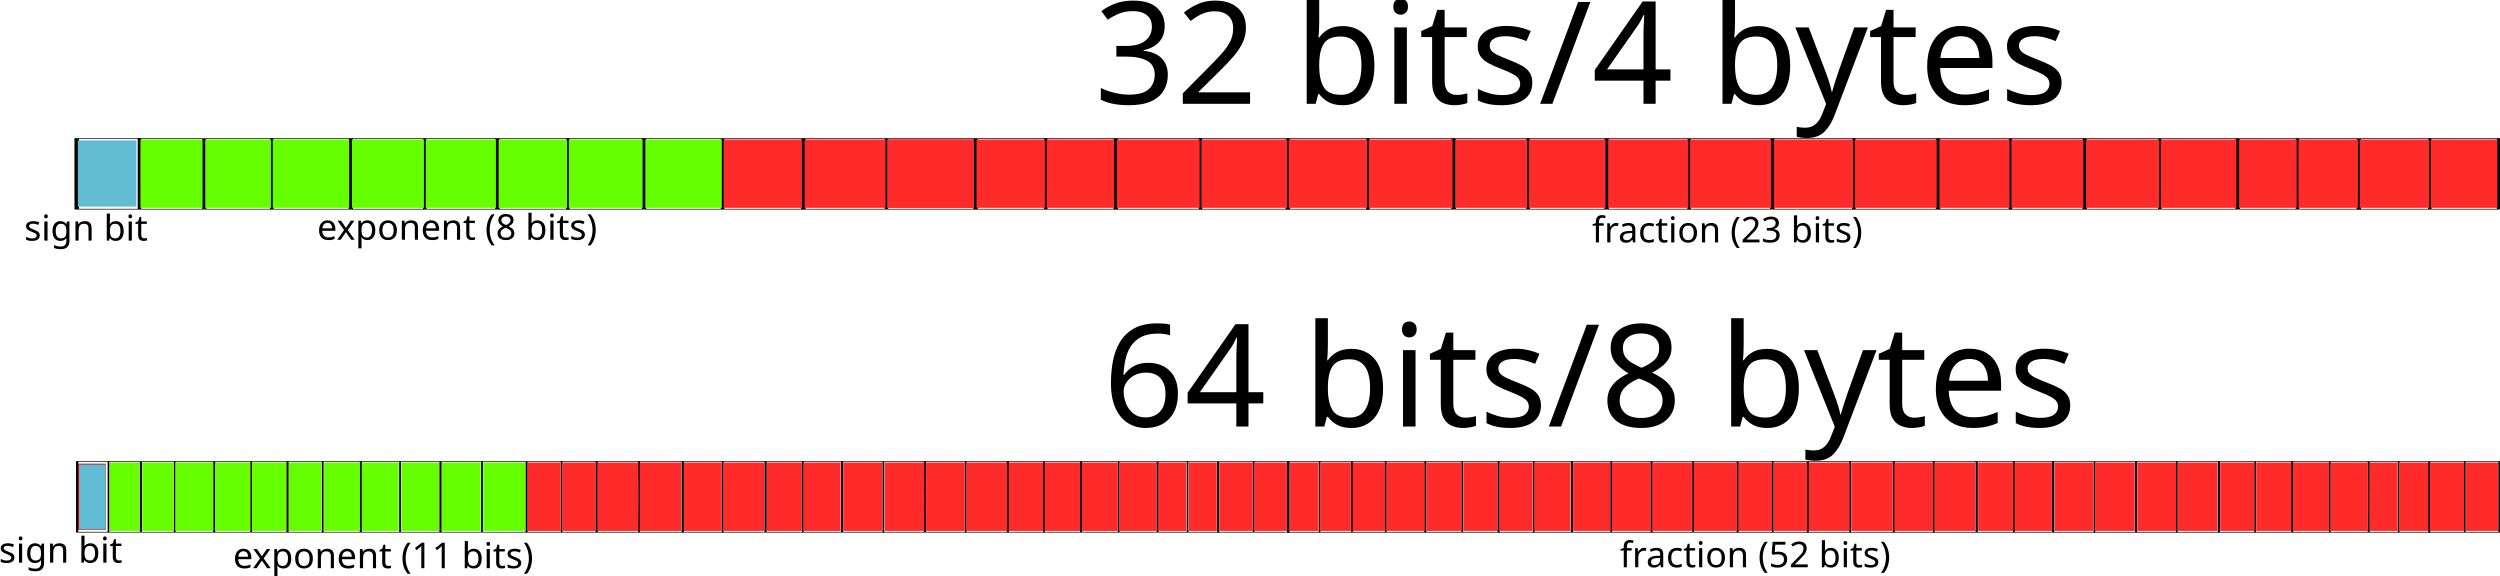
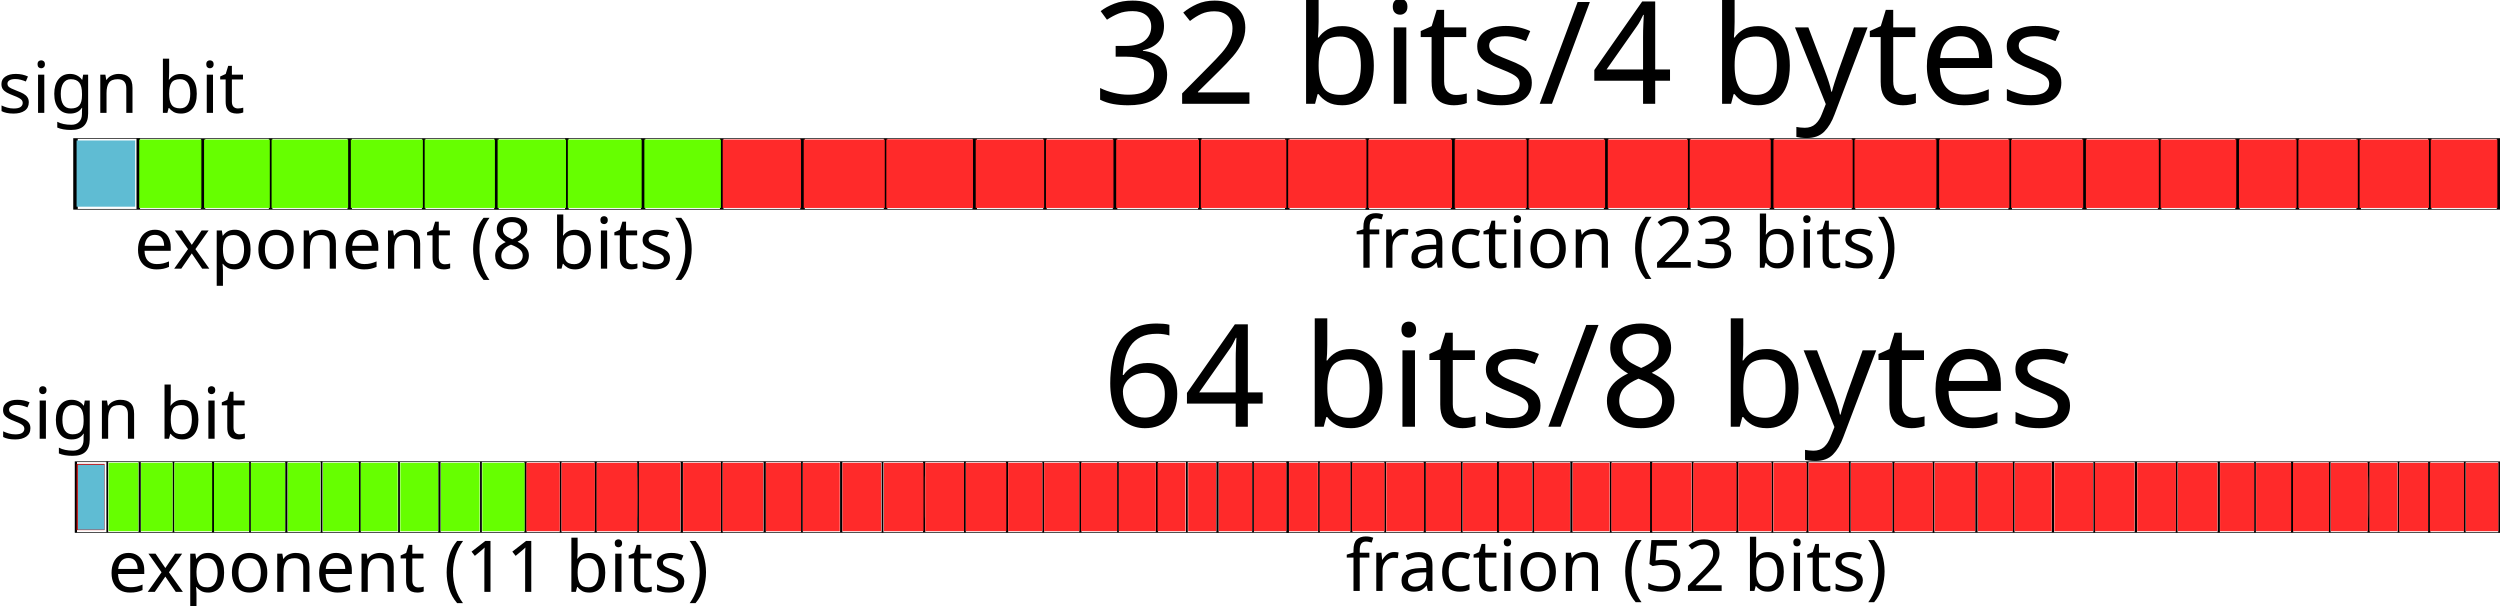
- <svg xmlns="http://www.w3.org/2000/svg" width="701.545" height="161.541" id="svg2" version="1.1">
+ <svg xmlns="http://www.w3.org/2000/svg" width="701.188" height="169.959" id="svg2" version="1.1">
  <defs id="defs4" />
-   <g id="layer1" transform="translate(-12.88504,-7.526802)">
+   <g id="layer1" transform="translate(-13.24214,-7.526802)">
    <g id="g3615">
      <g transform="matrix(1,0,0,0.1514505,0,40.10694)" id="g3051">
        <path style="fill:none;stroke:#000000;stroke-width:1.263px;stroke-linecap:butt;stroke-linejoin:miter;stroke-opacity:1" d="m 34.417,45.096 0,127.389 679.737,0 0,-131.029 -679.737,0 z" id="path2987" />
        <path style="fill:none;stroke:#000000;stroke-width:1.263px;stroke-linecap:butt;stroke-linejoin:miter;stroke-opacity:1" d="m 374.286,41.637 0,131.029 z" id="path2989" />
        <path style="fill:none;stroke:#000000;stroke-width:1.236px;stroke-linecap:butt;stroke-linejoin:miter;stroke-opacity:1" d="m 193.619,41.378 0,130.734 z" id="path2991" />
        <path style="fill:none;stroke:#000000;stroke-width:1.263px;stroke-linecap:butt;stroke-linejoin:miter;stroke-opacity:1" d="m 556.741,172.485 0,-131.029 z" id="path2993" />
        <path style="fill:none;stroke:#000000;stroke-width:1.244px;stroke-linecap:butt;stroke-linejoin:miter;stroke-opacity:1" d="m 111.335,172.304 0,-130.666" id="path2995" />
        <path style="fill:none;stroke:#000000;stroke-width:1.252px;stroke-linecap:butt;stroke-linejoin:miter;stroke-opacity:1" d="m 286.635,172.496 0,-130.597" id="path2997" />
        <path style="fill:none;stroke:#000000;stroke-width:1.27px;stroke-linecap:butt;stroke-linejoin:miter;stroke-opacity:1" d="m 463.725,41.464 0,130.71" id="path2999" />
        <path style="fill:none;stroke:#000000;stroke-width:1.259px;stroke-linecap:butt;stroke-linejoin:miter;stroke-opacity:1" d="m 640.814,172.098 0,-130.192" id="path3001" />
        <path style="fill:none;stroke:#000000;stroke-width:1.262px;stroke-linecap:butt;stroke-linejoin:miter;stroke-opacity:1" d="m 674.801,41.945 0,130.864" id="path3003" />
        <path style="fill:none;stroke:#000000;stroke-width:1.237px;stroke-linecap:butt;stroke-linejoin:miter;stroke-opacity:1" d="m 597.883,41.431 0,130.912" id="path3005" />
        <path style="fill:none;stroke:#000000;stroke-width:1.27px;stroke-linecap:butt;stroke-linejoin:miter;stroke-opacity:1" d="m 510.233,41.464 0,130.71" id="path3007" />
        <path style="fill:none;stroke:#000000;stroke-width:1.27px;stroke-linecap:butt;stroke-linejoin:miter;stroke-opacity:1" d="m 420.794,41.464 0,130.71" id="path3009" />
        <path style="fill:none;stroke:#000000;stroke-width:1.263px;stroke-linecap:butt;stroke-linejoin:miter;stroke-opacity:1" d="m 325.989,41.456 0,131.029" id="path3011" />
        <path style="fill:none;stroke:#000000;stroke-width:1.28px;stroke-linecap:butt;stroke-linejoin:miter;stroke-opacity:1" d="m 238.338,41.654 0,130.89" id="path3013" />
        <path style="fill:none;stroke:#000000;stroke-width:1.263px;stroke-linecap:butt;stroke-linejoin:miter;stroke-opacity:1" d="m 152.477,41.456 0,131.029" id="path3015" />
        <path style="fill:none;stroke:#000000;stroke-width:1.239px;stroke-linecap:butt;stroke-linejoin:miter;stroke-opacity:1" d="m 70.193,42.138 0,129.665" id="path3017" />
        <path style="fill:none;stroke:#000000;stroke-width:1px;stroke-linecap:butt;stroke-linejoin:miter;stroke-opacity:1" d="m 52.023,40.947 0,131.32" id="path3019" />
        <path style="fill:none;stroke:#000000;stroke-width:1px;stroke-linecap:butt;stroke-linejoin:miter;stroke-opacity:1" d="m 89.146,41.452 0,130.815" id="path3021" />
        <path style="fill:none;stroke:#000000;stroke-width:1px;stroke-linecap:butt;stroke-linejoin:miter;stroke-opacity:1" d="m 132.077,41.705 0,130.562" id="path3023" />
        <path style="fill:none;stroke:#000000;stroke-width:1px;stroke-linecap:butt;stroke-linejoin:miter;stroke-opacity:1" d="m 172.231,40.947 0,131.825" id="path3025" />
        <path style="fill:none;stroke:#000000;stroke-width:1px;stroke-linecap:butt;stroke-linejoin:miter;stroke-opacity:1" d="m 215.668,41.705 0,130.562" id="path3027" />
        <path style="fill:none;stroke:#000000;stroke-width:1px;stroke-linecap:butt;stroke-linejoin:miter;stroke-opacity:1" d="m 261.63,41.452 0,130.562" id="path3029" />
        <path style="fill:none;stroke:#000000;stroke-width:1px;stroke-linecap:butt;stroke-linejoin:miter;stroke-opacity:1" d="m 306.329,41.199 0,131.32" id="path3031" />
        <path style="fill:none;stroke:#000000;stroke-width:1px;stroke-linecap:butt;stroke-linejoin:miter;stroke-opacity:1" d="m 349.765,40.694 0,131.825" id="path3033" />
        <path style="fill:none;stroke:#000000;stroke-width:1px;stroke-linecap:butt;stroke-linejoin:miter;stroke-opacity:1" d="m 396.737,41.199 0,131.825" id="path3035" />
        <path style="fill:none;stroke:#000000;stroke-width:1px;stroke-linecap:butt;stroke-linejoin:miter;stroke-opacity:1" d="m 441.689,41.199 0,131.067" id="path3037" />
        <path style="fill:none;stroke:#000000;stroke-width:1px;stroke-linecap:butt;stroke-linejoin:miter;stroke-opacity:1" d="m 486.894,41.957 0,130.815" id="path3039" />
        <path style="fill:none;stroke:#000000;stroke-width:1.006px;stroke-linecap:butt;stroke-linejoin:miter;stroke-opacity:1" d="m 533.108,41.205 0,131.561" id="path3041" />
        <path style="fill:none;stroke:#000000;stroke-width:1.005px;stroke-linecap:butt;stroke-linejoin:miter;stroke-opacity:1" d="m 577.05,41.709 0,131.058" id="path3043" />
        <path style="fill:none;stroke:#000000;stroke-width:1px;stroke-linecap:butt;stroke-linejoin:miter;stroke-opacity:1" d="m 618.971,41.957 0,130.31" id="path3045" />
        <path style="fill:none;stroke:#000000;stroke-width:1px;stroke-linecap:butt;stroke-linejoin:miter;stroke-opacity:1" d="m 657.609,41.452 0,130.815" id="path3047" />
        <path style="fill:none;stroke:#000000;stroke-width:0.996px;stroke-linecap:butt;stroke-linejoin:miter;stroke-opacity:1" d="m 694.732,41.448 0,130.822" id="path3049" />
      </g>
      <g transform="matrix(1.016007,0,0,1,-4.904243,32)" id="g3313">
        <g id="g3051-1" transform="matrix(0.4921234,0,0,0.1514505,21.87637,98.74751)">
          <path id="path2987-7" d="m 34.417,45.096 0,127.389 679.737,0 0,-131.029 -679.737,0 z" style="fill:none;stroke:#000000;stroke-width:1.263px;stroke-linecap:butt;stroke-linejoin:miter;stroke-opacity:1" />
          <path id="path2989-4" d="m 374.286,41.637 0,131.029 z" style="fill:none;stroke:#000000;stroke-width:1.263px;stroke-linecap:butt;stroke-linejoin:miter;stroke-opacity:1" />
          <path id="path2991-0" d="m 193.619,41.378 0,130.734 z" style="fill:none;stroke:#000000;stroke-width:1.236px;stroke-linecap:butt;stroke-linejoin:miter;stroke-opacity:1" />
          <path id="path2993-9" d="m 556.741,172.485 0,-131.029 z" style="fill:none;stroke:#000000;stroke-width:1.263px;stroke-linecap:butt;stroke-linejoin:miter;stroke-opacity:1" />
          <path id="path2995-4" d="m 111.335,172.304 0,-130.666" style="fill:none;stroke:#000000;stroke-width:1.244px;stroke-linecap:butt;stroke-linejoin:miter;stroke-opacity:1" />
          <path id="path2997-8" d="m 286.635,172.496 0,-130.597" style="fill:none;stroke:#000000;stroke-width:1.252px;stroke-linecap:butt;stroke-linejoin:miter;stroke-opacity:1" />
          <path id="path2999-8" d="m 463.725,41.464 0,130.71" style="fill:none;stroke:#000000;stroke-width:1.27px;stroke-linecap:butt;stroke-linejoin:miter;stroke-opacity:1" />
          <path id="path3001-2" d="m 640.814,172.098 0,-130.192" style="fill:none;stroke:#000000;stroke-width:1.259px;stroke-linecap:butt;stroke-linejoin:miter;stroke-opacity:1" />
          <path id="path3003-4" d="m 674.801,41.945 0,130.864" style="fill:none;stroke:#000000;stroke-width:1.262px;stroke-linecap:butt;stroke-linejoin:miter;stroke-opacity:1" />
          <path id="path3005-5" d="m 597.883,41.431 0,130.912" style="fill:none;stroke:#000000;stroke-width:1.237px;stroke-linecap:butt;stroke-linejoin:miter;stroke-opacity:1" />
          <path id="path3007-5" d="m 510.233,41.464 0,130.71" style="fill:none;stroke:#000000;stroke-width:1.27px;stroke-linecap:butt;stroke-linejoin:miter;stroke-opacity:1" />
          <path id="path3009-1" d="m 420.794,41.464 0,130.71" style="fill:none;stroke:#000000;stroke-width:1.27px;stroke-linecap:butt;stroke-linejoin:miter;stroke-opacity:1" />
          <path id="path3011-7" d="m 325.989,41.456 0,131.029" style="fill:none;stroke:#000000;stroke-width:1.263px;stroke-linecap:butt;stroke-linejoin:miter;stroke-opacity:1" />
          <path id="path3013-1" d="m 238.338,41.654 0,130.89" style="fill:none;stroke:#000000;stroke-width:1.28px;stroke-linecap:butt;stroke-linejoin:miter;stroke-opacity:1" />
          <path id="path3015-1" d="m 152.477,41.456 0,131.029" style="fill:none;stroke:#000000;stroke-width:1.263px;stroke-linecap:butt;stroke-linejoin:miter;stroke-opacity:1" />
          <path id="path3017-5" d="m 70.193,42.138 0,129.665" style="fill:none;stroke:#000000;stroke-width:1.239px;stroke-linecap:butt;stroke-linejoin:miter;stroke-opacity:1" />
          <path id="path3019-2" d="m 52.023,40.947 0,131.32" style="fill:none;stroke:#000000;stroke-width:1px;stroke-linecap:butt;stroke-linejoin:miter;stroke-opacity:1" />
          <path id="path3021-7" d="m 89.146,41.452 0,130.815" style="fill:none;stroke:#000000;stroke-width:1px;stroke-linecap:butt;stroke-linejoin:miter;stroke-opacity:1" />
          <path id="path3023-6" d="m 132.077,41.705 0,130.562" style="fill:none;stroke:#000000;stroke-width:1px;stroke-linecap:butt;stroke-linejoin:miter;stroke-opacity:1" />
          <path id="path3025-1" d="m 172.231,40.947 0,131.825" style="fill:none;stroke:#000000;stroke-width:1px;stroke-linecap:butt;stroke-linejoin:miter;stroke-opacity:1" />
          <path id="path3027-4" d="m 215.668,41.705 0,130.562" style="fill:none;stroke:#000000;stroke-width:1px;stroke-linecap:butt;stroke-linejoin:miter;stroke-opacity:1" />
          <path id="path3029-2" d="m 261.63,41.452 0,130.562" style="fill:none;stroke:#000000;stroke-width:1px;stroke-linecap:butt;stroke-linejoin:miter;stroke-opacity:1" />
          <path id="path3031-3" d="m 306.329,41.199 0,131.32" style="fill:none;stroke:#000000;stroke-width:1px;stroke-linecap:butt;stroke-linejoin:miter;stroke-opacity:1" />
          <path id="path3033-2" d="m 349.765,40.694 0,131.825" style="fill:none;stroke:#000000;stroke-width:1px;stroke-linecap:butt;stroke-linejoin:miter;stroke-opacity:1" />
          <path id="path3035-2" d="m 396.737,41.199 0,131.825" style="fill:none;stroke:#000000;stroke-width:1px;stroke-linecap:butt;stroke-linejoin:miter;stroke-opacity:1" />
          <path id="path3037-1" d="m 441.689,41.199 0,131.067" style="fill:none;stroke:#000000;stroke-width:1px;stroke-linecap:butt;stroke-linejoin:miter;stroke-opacity:1" />
          <path id="path3039-6" d="m 486.894,41.957 0,130.815" style="fill:none;stroke:#000000;stroke-width:1px;stroke-linecap:butt;stroke-linejoin:miter;stroke-opacity:1" />
          <path id="path3041-8" d="m 533.108,41.205 0,131.561" style="fill:none;stroke:#000000;stroke-width:1.006px;stroke-linecap:butt;stroke-linejoin:miter;stroke-opacity:1" />
          <path id="path3043-5" d="m 577.05,41.709 0,131.058" style="fill:none;stroke:#000000;stroke-width:1.005px;stroke-linecap:butt;stroke-linejoin:miter;stroke-opacity:1" />
          <path id="path3045-7" d="m 618.971,41.957 0,130.31" style="fill:none;stroke:#000000;stroke-width:1px;stroke-linecap:butt;stroke-linejoin:miter;stroke-opacity:1" />
          <path id="path3047-6" d="m 657.609,41.452 0,130.815" style="fill:none;stroke:#000000;stroke-width:1px;stroke-linecap:butt;stroke-linejoin:miter;stroke-opacity:1" />
          <path id="path3049-1" d="m 694.732,41.448 0,130.822" style="fill:none;stroke:#000000;stroke-width:0.996px;stroke-linecap:butt;stroke-linejoin:miter;stroke-opacity:1" />
        </g>
        <g id="g3051-1-8" transform="matrix(0.4921234,0,0,0.1514505,356.3788,98.76283)">
          <path id="path2987-7-9" d="m 34.417,45.096 0,127.389 679.737,0 0,-131.029 -679.737,0 z" style="fill:none;stroke:#000000;stroke-width:1.263px;stroke-linecap:butt;stroke-linejoin:miter;stroke-opacity:1" />
          <path id="path2989-4-2" d="m 374.286,41.637 0,131.029 z" style="fill:none;stroke:#000000;stroke-width:1.263px;stroke-linecap:butt;stroke-linejoin:miter;stroke-opacity:1" />
          <path id="path2991-0-7" d="m 193.619,41.378 0,130.734 z" style="fill:none;stroke:#000000;stroke-width:1.236px;stroke-linecap:butt;stroke-linejoin:miter;stroke-opacity:1" />
          <path id="path2993-9-9" d="m 556.741,172.485 0,-131.029 z" style="fill:none;stroke:#000000;stroke-width:1.263px;stroke-linecap:butt;stroke-linejoin:miter;stroke-opacity:1" />
          <path id="path2995-4-5" d="m 111.335,172.304 0,-130.666" style="fill:none;stroke:#000000;stroke-width:1.244px;stroke-linecap:butt;stroke-linejoin:miter;stroke-opacity:1" />
          <path id="path2997-8-4" d="m 286.635,172.496 0,-130.597" style="fill:none;stroke:#000000;stroke-width:1.252px;stroke-linecap:butt;stroke-linejoin:miter;stroke-opacity:1" />
          <path id="path2999-8-3" d="m 463.725,41.464 0,130.71" style="fill:none;stroke:#000000;stroke-width:1.27px;stroke-linecap:butt;stroke-linejoin:miter;stroke-opacity:1" />
          <path id="path3001-2-1" d="m 640.814,172.098 0,-130.192" style="fill:none;stroke:#000000;stroke-width:1.259px;stroke-linecap:butt;stroke-linejoin:miter;stroke-opacity:1" />
          <path id="path3003-4-2" d="m 674.801,41.945 0,130.864" style="fill:none;stroke:#000000;stroke-width:1.262px;stroke-linecap:butt;stroke-linejoin:miter;stroke-opacity:1" />
          <path id="path3005-5-3" d="m 597.883,41.431 0,130.912" style="fill:none;stroke:#000000;stroke-width:1.237px;stroke-linecap:butt;stroke-linejoin:miter;stroke-opacity:1" />
          <path id="path3007-5-3" d="m 510.233,41.464 0,130.71" style="fill:none;stroke:#000000;stroke-width:1.27px;stroke-linecap:butt;stroke-linejoin:miter;stroke-opacity:1" />
          <path id="path3009-1-4" d="m 420.794,41.464 0,130.71" style="fill:none;stroke:#000000;stroke-width:1.27px;stroke-linecap:butt;stroke-linejoin:miter;stroke-opacity:1" />
          <path id="path3011-7-1" d="m 325.989,41.456 0,131.029" style="fill:none;stroke:#000000;stroke-width:1.263px;stroke-linecap:butt;stroke-linejoin:miter;stroke-opacity:1" />
          <path id="path3013-1-1" d="m 238.338,41.654 0,130.89" style="fill:none;stroke:#000000;stroke-width:1.28px;stroke-linecap:butt;stroke-linejoin:miter;stroke-opacity:1" />
          <path id="path3015-1-3" d="m 152.477,41.456 0,131.029" style="fill:none;stroke:#000000;stroke-width:1.263px;stroke-linecap:butt;stroke-linejoin:miter;stroke-opacity:1" />
          <path id="path3017-5-8" d="m 70.193,42.138 0,129.665" style="fill:none;stroke:#000000;stroke-width:1.239px;stroke-linecap:butt;stroke-linejoin:miter;stroke-opacity:1" />
          <path id="path3019-2-7" d="m 52.023,40.947 0,131.32" style="fill:none;stroke:#000000;stroke-width:1px;stroke-linecap:butt;stroke-linejoin:miter;stroke-opacity:1" />
          <path id="path3021-7-4" d="m 89.146,41.452 0,130.815" style="fill:none;stroke:#000000;stroke-width:1px;stroke-linecap:butt;stroke-linejoin:miter;stroke-opacity:1" />
          <path id="path3023-6-2" d="m 132.077,41.705 0,130.562" style="fill:none;stroke:#000000;stroke-width:1px;stroke-linecap:butt;stroke-linejoin:miter;stroke-opacity:1" />
          <path id="path3025-1-7" d="m 172.231,40.947 0,131.825" style="fill:none;stroke:#000000;stroke-width:1px;stroke-linecap:butt;stroke-linejoin:miter;stroke-opacity:1" />
          <path id="path3027-4-7" d="m 215.668,41.705 0,130.562" style="fill:none;stroke:#000000;stroke-width:1px;stroke-linecap:butt;stroke-linejoin:miter;stroke-opacity:1" />
          <path id="path3029-2-9" d="m 261.63,41.452 0,130.562" style="fill:none;stroke:#000000;stroke-width:1px;stroke-linecap:butt;stroke-linejoin:miter;stroke-opacity:1" />
          <path id="path3031-3-3" d="m 306.329,41.199 0,131.32" style="fill:none;stroke:#000000;stroke-width:1px;stroke-linecap:butt;stroke-linejoin:miter;stroke-opacity:1" />
          <path id="path3033-2-1" d="m 349.765,40.694 0,131.825" style="fill:none;stroke:#000000;stroke-width:1px;stroke-linecap:butt;stroke-linejoin:miter;stroke-opacity:1" />
          <path id="path3035-2-9" d="m 396.737,41.199 0,131.825" style="fill:none;stroke:#000000;stroke-width:1px;stroke-linecap:butt;stroke-linejoin:miter;stroke-opacity:1" />
          <path id="path3037-1-8" d="m 441.689,41.199 0,131.067" style="fill:none;stroke:#000000;stroke-width:1px;stroke-linecap:butt;stroke-linejoin:miter;stroke-opacity:1" />
          <path id="path3039-6-6" d="m 486.894,41.957 0,130.815" style="fill:none;stroke:#000000;stroke-width:1px;stroke-linecap:butt;stroke-linejoin:miter;stroke-opacity:1" />
          <path id="path3041-8-5" d="m 533.108,41.205 0,131.561" style="fill:none;stroke:#000000;stroke-width:1.006px;stroke-linecap:butt;stroke-linejoin:miter;stroke-opacity:1" />
          <path id="path3043-5-0" d="m 577.05,41.709 0,131.058" style="fill:none;stroke:#000000;stroke-width:1.005px;stroke-linecap:butt;stroke-linejoin:miter;stroke-opacity:1" />
          <path id="path3045-7-2" d="m 618.971,41.957 0,130.31" style="fill:none;stroke:#000000;stroke-width:1px;stroke-linecap:butt;stroke-linejoin:miter;stroke-opacity:1" />
          <path id="path3047-6-8" d="m 657.609,41.452 0,130.815" style="fill:none;stroke:#000000;stroke-width:1px;stroke-linecap:butt;stroke-linejoin:miter;stroke-opacity:1" />
          <path id="path3049-1-6" d="m 694.732,41.448 0,130.822" style="fill:none;stroke:#000000;stroke-width:0.996px;stroke-linecap:butt;stroke-linejoin:miter;stroke-opacity:1" />
        </g>
      </g>
      <text id="text3381" y="36.648" x="320" style="font-size:40px;font-style:normal;font-weight:normal;line-height:125%;letter-spacing:0px;word-spacing:0px;fill:#000000;fill-opacity:1;stroke:none;font-family:Sans" xml:space="preserve">
        <tspan y="36.648" x="320" id="tspan3383">32 bits/4 bytes</tspan>
      </text>
      <text id="text3385" y="127.219" x="322.429" style="font-size:40px;font-style:normal;font-weight:normal;line-height:125%;letter-spacing:0px;word-spacing:0px;fill:#000000;fill-opacity:1;stroke:none;font-family:Sans" xml:space="preserve">
        <tspan y="127.219" x="322.429" id="tspan3387">64 bits/8 bytes</tspan>
      </text>
      <path id="path3389" d="m 34.725,146.927 0,-9.286 3.929,0 3.929,0 0,9.286 0,9.286 -3.929,0 -3.929,0 0,-9.286 z" style="fill:#d40000;fill-opacity:1;stroke:#ff0000;stroke-width:0.714;stroke-opacity:0" />
      <path id="path3391" d="m 34.725,56.213 0,-9.286 8.214,0 8.214,0 0,9.286 0,9.286 -8.214,0 -8.214,0 0,-9.286 z" style="fill:#5fbcd3;fill-opacity:1;stroke:#ff0000;stroke-width:0.714;stroke-opacity:0" />
      <path id="path3393" d="m 35.063,146.986 0,-9.107 3.75,0 3.75,0 0,9.107 0,9.107 -3.75,0 -3.75,0 0,-9.107 z" style="fill:#5fbcd3;fill-opacity:1;stroke:#ff0000;stroke-width:0.357;stroke-opacity:0" />
      <path id="path3395" d="m 52.297,56.257 0,-9.596 8.713,0 8.713,0 0,9.596 0,9.596 -8.713,0 -8.713,0 0,-9.596 z" style="fill:#66ff00;fill-opacity:1;stroke:#ff0000;stroke-width:0.253;stroke-opacity:0" />
      <path id="path3397" d="m 70.48,56.257 0,-9.596 9.218,0 9.218,0 0,9.596 0,9.596 -9.218,0 -9.218,0 0,-9.596 z" style="fill:#66ff00;fill-opacity:1;stroke:#ff0000;stroke-width:0.253;stroke-opacity:0" />
      <path id="path3399" d="m 89.42,56.257 0,-9.596 10.733,0 10.733,0 0,9.596 0,9.596 -10.733,0 -10.733,0 0,-9.596 z" style="fill:#66ff00;fill-opacity:1;stroke:#ff0000;stroke-width:0.253;stroke-opacity:0" />
      <path id="path3401" d="m 111.643,56.257 0,-9.596 10.102,0 10.102,0 0,9.596 0,9.596 -10.102,0 -10.102,0 0,-9.596 z" style="fill:#66ff00;fill-opacity:1;stroke:#ff0000;stroke-width:0.253;stroke-opacity:0" />
      <path id="path3403" d="m 132.351,56.257 0,-9.596 9.849,0 9.849,0 0,9.596 0,9.596 -9.849,0 -9.849,0 0,-9.596 z" style="fill:#66ff00;fill-opacity:1;stroke:#ff0000;stroke-width:0.253;stroke-opacity:0" />
      <path id="path3405" d="m 152.807,56.257 0,-9.596 9.596,0 9.596,0 0,9.596 0,9.596 -9.596,0 -9.596,0 0,-9.596 z" style="fill:#66ff00;fill-opacity:1;stroke:#ff0000;stroke-width:0.253;stroke-opacity:0" />
      <path id="path3407" d="m 172.505,56.257 0,-9.596 10.354,0 10.354,0 0,9.596 0,9.596 -10.354,0 -10.354,0 0,-9.596 z" style="fill:#66ff00;fill-opacity:1;stroke:#ff0000;stroke-width:0.253;stroke-opacity:0" />
      <path id="path3409" d="m 193.971,56.257 0,-9.596 10.733,0 10.733,0 0,9.596 0,9.596 -10.733,0 -10.733,0 0,-9.596 z" style="fill:#66ff00;fill-opacity:1;stroke:#ff0000;stroke-width:0.253;stroke-opacity:0" />
      <path id="path3411" d="m 43.71,146.919 0,-9.596 4.167,0 4.167,0 0,9.596 0,9.596 -4.167,0 -4.167,0 0,-9.596 z" style="fill:#66ff00;fill-opacity:1;stroke:#ff0000;stroke-width:0.253;stroke-opacity:0" />
      <path id="path3413" d="m 52.802,146.919 0,-9.596 4.419,0 4.419,0 0,9.596 0,9.596 -4.419,0 -4.419,0 0,-9.596 z" style="fill:#66ff00;fill-opacity:1;stroke:#ff0000;stroke-width:0.253;stroke-opacity:0" />
      <path id="path3415" d="m 62.146,146.919 0,-9.596 5.303,0 5.303,0 0,9.596 0,9.596 -5.303,0 -5.303,0 0,-9.596 z" style="fill:#66ff00;fill-opacity:1;stroke:#ff0000;stroke-width:0.253;stroke-opacity:0" />
      <path id="path3417" d="m 73.257,146.919 0,-9.596 4.924,0 4.924,0 0,9.596 0,9.596 -4.924,0 -4.924,0 0,-9.596 z" style="fill:#66ff00;fill-opacity:1;stroke:#ff0000;stroke-width:0.253;stroke-opacity:0" />
      <path id="path3419" d="m 83.611,146.919 0,-9.596 4.798,0 4.798,0 0,9.596 0,9.596 -4.798,0 -4.798,0 0,-9.596 z" style="fill:#66ff00;fill-opacity:1;stroke:#ff0000;stroke-width:0.253;stroke-opacity:0" />
      <path id="path3421" d="m 93.966,146.919 0,-9.596 4.546,0 4.546,0 0,9.596 0,9.596 -4.546,0 -4.546,0 0,-9.596 z" style="fill:#66ff00;fill-opacity:1;stroke:#ff0000;stroke-width:0.253;stroke-opacity:0" />
      <path id="path3423" d="m 103.815,146.919 0,-9.596 5.051,0 5.051,0 0,9.596 0,9.596 -5.051,0 -5.051,0 0,-9.596 z" style="fill:#66ff00;fill-opacity:1;stroke:#ff0000;stroke-width:0.253;stroke-opacity:0" />
      <path id="path3425" d="m 114.421,146.919 0,-9.596 5.177,0 5.177,0 0,9.596 0,9.596 -5.177,0 -5.177,0 0,-9.596 z" style="fill:#66ff00;fill-opacity:1;stroke:#ff0000;stroke-width:0.253;stroke-opacity:0" />
      <path id="path3427" d="m 125.533,146.919 0,-9.596 5.303,0 5.303,0 0,9.596 0,9.596 -5.303,0 -5.303,0 0,-9.596 z" style="fill:#66ff00;fill-opacity:1;stroke:#ff0000;stroke-width:0.253;stroke-opacity:0" />
      <path id="path3429" d="m 136.897,146.919 0,-9.596 5.43,0 5.43,0 0,9.596 0,9.596 -5.43,0 -5.43,0 0,-9.596 z" style="fill:#66ff00;fill-opacity:1;stroke:#ff0000;stroke-width:0.253;stroke-opacity:0" />
      <path id="path3431" d="m 148.514,146.919 0,-9.596 5.935,0 5.935,0 0,9.596 0,9.596 -5.935,0 -5.935,0 0,-9.596 z" style="fill:#66ff00;fill-opacity:1;stroke:#ff0000;stroke-width:0.253;stroke-opacity:0" />
      <path id="path3433" d="m 160.888,146.919 0,-9.596 4.672,0 4.672,0 0,9.596 0,9.596 -4.672,0 -4.672,0 0,-9.596 z" style="fill:#ff2a2a;fill-opacity:1;stroke:#ff0000;stroke-width:0.253;stroke-opacity:0" />
      <path id="path3435" d="m 170.737,146.919 0,-9.596 4.672,0 4.672,0 0,9.596 0,9.596 -4.672,0 -4.672,0 0,-9.596 z" style="fill:#ff2a2a;fill-opacity:1;stroke:#ff0000;stroke-width:0.253;stroke-opacity:0" />
      <path id="path3437" d="m 192.065,146.919 c 0,-5.348 0.034,-7.535 0.074,-4.861 0.041,2.674 0.041,7.049 0,9.723 -0.041,2.674 -0.074,0.486 -0.074,-4.861 z" style="fill:#ff2a2a;fill-opacity:1;stroke:#ff0000;stroke-width:0.253;stroke-opacity:0" />
      <path id="path3439" d="m 180.586,146.919 0,-9.596 5.682,0 5.682,0 0,9.596 0,9.596 -5.682,0 -5.682,0 0,-9.596 z" style="fill:#ff2a2a;fill-opacity:1;stroke:#ff0000;stroke-width:0.253;stroke-opacity:0" />
      <path id="path3441" d="m 192.455,146.919 0,-9.596 5.808,0 5.808,0 0,9.596 0,9.596 -5.808,0 -5.808,0 0,-9.596 z" style="fill:#ff2a2a;fill-opacity:1;stroke:#ff0000;stroke-width:0.253;stroke-opacity:0" />
      <path id="path3443" d="m 204.83,146.919 0,-9.596 5.303,0 5.303,0 0,9.596 0,9.596 -5.303,0 -5.303,0 0,-9.596 z" style="fill:#ff2a2a;fill-opacity:1;stroke:#ff0000;stroke-width:0.253;stroke-opacity:0" />
      <path id="path3445" d="m 215.941,146.919 0,-9.596 5.682,0 5.682,0 0,9.596 0,9.596 -5.682,0 -5.682,0 0,-9.596 z" style="fill:#ff2a2a;fill-opacity:1;stroke:#ff0000;stroke-width:0.253;stroke-opacity:0" />
      <path id="path3447" d="m 228.063,146.919 0,-9.596 4.925,0 4.924,0 0,9.596 0,9.596 -4.924,0 -4.925,0 0,-9.596 z" style="fill:#ff2a2a;fill-opacity:1;stroke:#ff0000;stroke-width:0.253;stroke-opacity:0" />
      <path id="path3449" d="m 238.417,146.919 0,-9.596 5.177,0 5.177,0 0,9.596 0,9.596 -5.177,0 -5.177,0 0,-9.596 z" style="fill:#ff2a2a;fill-opacity:1;stroke:#ff0000;stroke-width:0.253;stroke-opacity:0" />
      <path id="path3451" d="m 249.529,146.919 0,-9.596 5.43,0 5.43,0 0,9.596 0,9.596 -5.43,0 -5.43,0 0,-9.596 z" style="fill:#ff2a2a;fill-opacity:1;stroke:#ff0000;stroke-width:0.253;stroke-opacity:0" />
      <path id="path3453" d="m 261.146,146.919 0,-9.596 5.556,0 5.556,0 0,9.596 0,9.596 -5.556,0 -5.556,0 0,-9.596 z" style="fill:#ff2a2a;fill-opacity:1;stroke:#ff0000;stroke-width:0.253;stroke-opacity:0" />
      <path id="path3455" d="m 272.625,146.919 c 0,-5.348 0.034,-7.535 0.074,-4.861 0.041,2.674 0.041,7.049 0,9.723 -0.041,2.674 -0.074,0.486 -0.074,-4.861 z" style="fill:#ff2a2a;fill-opacity:1;stroke:#ff0000;stroke-width:0.253;stroke-opacity:0" />
      <path id="path3457" d="m 272.763,146.919 0,-9.596 5.43,0 5.43,0 0,9.596 0,9.596 -5.43,0 -5.43,0 0,-9.596 z" style="fill:#ff2a2a;fill-opacity:1;stroke:#ff0000;stroke-width:0.253;stroke-opacity:0" />
      <path id="path3459" d="m 284.127,146.919 0,-9.596 5.682,0 5.682,0 0,9.596 0,9.596 -5.682,0 -5.682,0 0,-9.596 z" style="fill:#ff2a2a;fill-opacity:1;stroke:#ff0000;stroke-width:0.253;stroke-opacity:0" />
      <path id="path3461" d="m 295.996,146.919 0,-9.596 4.798,0 4.798,0 0,9.596 0,9.596 -4.798,0 -4.798,0 0,-9.596 z" style="fill:#ff2a2a;fill-opacity:1;stroke:#ff0000;stroke-width:0.253;stroke-opacity:0" />
      <path id="path3463" d="m 306.098,146.919 0,-9.596 4.924,0 4.925,0 0,9.596 0,9.596 -4.925,0 -4.924,0 0,-9.596 z" style="fill:#ff2a2a;fill-opacity:1;stroke:#ff0000;stroke-width:0.253;stroke-opacity:0" />
      <path id="path3465" d="m 316.452,146.919 0,-9.596 5.051,0 5.051,0 0,9.596 0,9.596 -5.051,0 -5.051,0 0,-9.596 z" style="fill:#ff2a2a;fill-opacity:1;stroke:#ff0000;stroke-width:0.253;stroke-opacity:0" />
      <path id="path3467" d="m 327.058,146.919 0,-9.596 5.177,0 5.177,0 0,9.596 0,9.596 -5.177,0 -5.177,0 0,-9.596 z" style="fill:#ff2a2a;fill-opacity:1;stroke:#ff0000;stroke-width:0.253;stroke-opacity:0" />
      <path id="path3469" d="m 337.917,146.919 0,-9.596 3.914,0 3.914,0 0,9.596 0,9.596 -3.914,0 -3.914,0 0,-9.596 z" style="fill:#ff2a2a;fill-opacity:1;stroke:#ff0000;stroke-width:0.253;stroke-opacity:0" />
      <path id="path3471" d="m 346.504,146.919 0,-9.596 3.914,0 3.914,0 0,9.596 0,9.596 -3.914,0 -3.914,0 0,-9.596 z" style="fill:#ff2a2a;fill-opacity:1;stroke:#ff0000;stroke-width:0.253;stroke-opacity:0" />
      <path id="path3473" d="m 355.09,146.919 0,-9.596 4.672,0 4.672,0 0,9.596 0,9.596 -4.672,0 -4.672,0 0,-9.596 z" style="fill:#ff2a2a;fill-opacity:1;stroke:#ff0000;stroke-width:0.253;stroke-opacity:0" />
      <path id="path3475" d="m 364.939,146.919 0,-9.596 4.546,0 4.546,0 0,9.596 0,9.596 -4.546,0 -4.546,0 0,-9.596 z" style="fill:#ff2a2a;fill-opacity:1;stroke:#ff0000;stroke-width:0.253;stroke-opacity:0" />
      <path id="path3477" d="m 374.788,146.919 0,-9.596 4.041,0 4.041,0 0,9.596 0,9.596 -4.041,0 -4.041,0 0,-9.596 z" style="fill:#ff2a2a;fill-opacity:1;stroke:#ff0000;stroke-width:0.253;stroke-opacity:0" />
      <path id="path3479" d="m 383.374,146.919 0,-9.596 4.293,0 4.293,0 0,9.596 0,9.596 -4.293,0 -4.293,0 0,-9.596 z" style="fill:#ff2a2a;fill-opacity:1;stroke:#ff0000;stroke-width:0.253;stroke-opacity:0" />
      <path id="path3481" d="m 392.466,146.919 0,-9.596 4.546,0 4.546,0 0,9.596 0,9.596 -4.546,0 -4.546,0 0,-9.596 z" style="fill:#ff2a2a;fill-opacity:1;stroke:#ff0000;stroke-width:0.253;stroke-opacity:0" />
      <path id="path3483" d="m 402.062,146.919 0,-9.596 5.303,0 5.303,0 0,9.596 0,9.596 -5.303,0 -5.303,0 0,-9.596 z" style="fill:#ff2a2a;fill-opacity:1;stroke:#ff0000;stroke-width:0.253;stroke-opacity:0" />
      <path id="path3485" d="m 413.174,146.919 0,-9.596 4.924,0 4.924,0 0,9.596 0,9.596 -4.924,0 -4.924,0 0,-9.596 z" style="fill:#ff2a2a;fill-opacity:1;stroke:#ff0000;stroke-width:0.253;stroke-opacity:0" />
      <path id="path3487" d="m 423.528,146.919 0,-9.596 4.798,0 4.798,0 0,9.596 0,9.596 -4.798,0 -4.798,0 0,-9.596 z" style="fill:#ff2a2a;fill-opacity:1;stroke:#ff0000;stroke-width:0.253;stroke-opacity:0" />
      <path id="path3489" d="m 433.629,146.919 0,-9.596 4.672,0 4.672,0 0,9.596 0,9.596 -4.672,0 -4.672,0 0,-9.596 z" style="fill:#ff2a2a;fill-opacity:1;stroke:#ff0000;stroke-width:0.253;stroke-opacity:0" />
      <path id="path3491" d="m 443.478,146.919 0,-9.596 5.051,0 5.051,0 0,9.596 0,9.596 -5.051,0 -5.051,0 0,-9.596 z" style="fill:#ff2a2a;fill-opacity:1;stroke:#ff0000;stroke-width:0.253;stroke-opacity:0" />
      <path id="path3493" d="m 454.337,146.919 0,-9.596 5.177,0 5.177,0 0,9.596 0,9.596 -5.177,0 -5.177,0 0,-9.596 z" style="fill:#ff2a2a;fill-opacity:1;stroke:#ff0000;stroke-width:0.253;stroke-opacity:0" />
      <path id="path3495" d="m 465.197,146.919 0,-9.596 5.43,0 5.43,0 0,9.596 0,9.596 -5.43,0 -5.43,0 0,-9.596 z" style="fill:#ff2a2a;fill-opacity:1;stroke:#ff0000;stroke-width:0.253;stroke-opacity:0" />
      <path id="path3497" d="m 476.561,146.919 0,-9.596 5.556,0 5.556,0 0,9.596 0,9.596 -5.556,0 -5.556,0 0,-9.596 z" style="fill:#ff2a2a;fill-opacity:1;stroke:#ff0000;stroke-width:0.253;stroke-opacity:0" />
      <path id="path3499" d="m 488.178,146.919 0,-9.596 6.061,0 6.061,0 0,9.596 0,9.596 -6.061,0 -6.061,0 0,-9.596 z" style="fill:#ff2a2a;fill-opacity:1;stroke:#ff0000;stroke-width:0.253;stroke-opacity:0" />
      <path id="path3501" d="m 500.805,146.919 0,-9.596 4.672,0 4.672,0 0,9.596 0,9.596 -4.672,0 -4.672,0 0,-9.596 z" style="fill:#ff2a2a;fill-opacity:1;stroke:#ff0000;stroke-width:0.253;stroke-opacity:0" />
      <path id="path3503" d="m 520.502,146.919 0,-9.596 5.682,0 5.682,0 0,9.596 0,9.596 -5.682,0 -5.682,0 0,-9.596 z" style="fill:#ff2a2a;fill-opacity:1;stroke:#ff0000;stroke-width:0.253;stroke-opacity:0" />
      <path id="path3505" d="m 510.653,146.919 0,-9.596 4.672,0 4.672,0 0,9.596 0,9.596 -4.672,0 -4.672,0 0,-9.596 z" style="fill:#ff2a2a;fill-opacity:1;stroke:#ff0000;stroke-width:0.253;stroke-opacity:0" />
      <path id="path3507" d="m 532.372,146.919 0,-9.596 5.808,0 5.808,0 0,9.596 0,9.596 -5.808,0 -5.808,0 0,-9.596 z" style="fill:#ff2a2a;fill-opacity:1;stroke:#ff0000;stroke-width:0.253;stroke-opacity:0" />
      <path id="path3509" d="m 544.494,146.919 0,-9.596 5.43,0 5.43,0 0,9.596 0,9.596 -5.43,0 -5.43,0 0,-9.596 z" style="fill:#ff2a2a;fill-opacity:1;stroke:#ff0000;stroke-width:0.253;stroke-opacity:0" />
      <path id="path3511" d="m 555.858,146.919 0,-9.596 5.682,0 5.682,0 0,9.596 0,9.596 -5.682,0 -5.682,0 0,-9.596 z" style="fill:#ff2a2a;fill-opacity:1;stroke:#ff0000;stroke-width:0.253;stroke-opacity:0" />
      <path id="path3513" d="m 578.334,146.919 0,-9.596 5.177,0 5.177,0 0,9.596 0,9.596 -5.177,0 -5.177,0 0,-9.596 z" style="fill:#ff2a2a;fill-opacity:1;stroke:#ff0000;stroke-width:0.253;stroke-opacity:0" />
      <path id="path3515" d="m 567.98,146.919 0,-9.596 4.924,0 4.924,0 0,9.596 0,9.596 -4.924,0 -4.924,0 0,-9.596 z" style="fill:#ff2a2a;fill-opacity:1;stroke:#ff0000;stroke-width:0.253;stroke-opacity:0" />
      <path id="path3517" d="m 589.445,146.919 0,-9.596 5.43,0 5.43,0 0,9.596 0,9.596 -5.43,0 -5.43,0 0,-9.596 z" style="fill:#ff2a2a;fill-opacity:1;stroke:#ff0000;stroke-width:0.253;stroke-opacity:0" />
      <path id="path3519" d="m 600.81,146.919 0,-9.596 5.556,0 5.556,0 0,9.596 0,9.596 -5.556,0 -5.556,0 0,-9.596 z" style="fill:#ff2a2a;fill-opacity:1;stroke:#ff0000;stroke-width:0.253;stroke-opacity:0" />
      <path id="path3521" d="m 612.679,146.919 0,-9.596 5.43,0 5.43,0 0,9.596 0,9.596 -5.43,0 -5.43,0 0,-9.596 z" style="fill:#ff2a2a;fill-opacity:1;stroke:#ff0000;stroke-width:0.253;stroke-opacity:0" />
      <path id="path3523" d="m 624.043,146.919 0,-9.596 5.556,0 5.556,0 0,9.596 0,9.596 -5.556,0 -5.556,0 0,-9.596 z" style="fill:#ff2a2a;fill-opacity:1;stroke:#ff0000;stroke-width:0.253;stroke-opacity:0" />
      <path id="path3525" d="m 635.912,146.919 0,-9.596 4.798,0 4.798,0 0,9.596 0,9.596 -4.798,0 -4.798,0 0,-9.596 z" style="fill:#ff2a2a;fill-opacity:1;stroke:#ff0000;stroke-width:0.253;stroke-opacity:0" />
      <path id="path3527" d="m 646.014,146.919 0,-9.596 4.924,0 4.925,0 0,9.596 0,9.596 -4.925,0 -4.924,0 0,-9.596 z" style="fill:#ff2a2a;fill-opacity:1;stroke:#ff0000;stroke-width:0.253;stroke-opacity:0" />
      <path id="path3529" d="m 656.368,146.919 0,-9.596 5.051,0 5.051,0 0,9.596 0,9.596 -5.051,0 -5.051,0 0,-9.596 z" style="fill:#ff2a2a;fill-opacity:1;stroke:#ff0000;stroke-width:0.253;stroke-opacity:0" />
      <path id="path3531" d="m 677.443,146.919 c 0,-5.348 0.034,-7.535 0.074,-4.861 0.041,2.674 0.041,7.049 0,9.723 -0.041,2.674 -0.074,0.486 -0.074,-4.861 z" style="fill:#ff2a2a;fill-opacity:1;stroke:#ff0000;stroke-width:0.253;stroke-opacity:0" />
      <path id="path3533" d="m 677.834,146.919 0,-9.596 3.914,0 3.914,0 0,9.596 0,9.596 -3.914,0 -3.914,0 0,-9.596 z" style="fill:#ff2a2a;fill-opacity:1;stroke:#ff0000;stroke-width:0.253;stroke-opacity:0" />
      <path id="path3535" d="m 666.975,146.919 0,-9.596 5.177,0 5.177,0 0,9.596 0,9.596 -5.177,0 -5.177,0 0,-9.596 z" style="fill:#ff2a2a;fill-opacity:1;stroke:#ff0000;stroke-width:0.253;stroke-opacity:0" />
      <path id="path3537" d="m 686.167,146.919 0,-9.596 4.041,0 4.041,0 0,9.596 0,9.596 -4.041,0 -4.041,0 0,-9.596 z" style="fill:#ff2a2a;fill-opacity:1;stroke:#ff0000;stroke-width:0.253;stroke-opacity:0" />
      <path id="path3539" d="m 694.754,146.919 0,-9.596 4.798,0 4.798,0 0,9.596 0,9.596 -4.798,0 -4.798,0 0,-9.596 z" style="fill:#ff2a2a;fill-opacity:1;stroke:#ff0000;stroke-width:0.253;stroke-opacity:0" />
      <path id="path3541" d="m 704.855,146.919 0,-9.596 4.546,0 4.546,0 0,9.596 0,9.596 -4.546,0 -4.546,0 0,-9.596 z" style="fill:#ff2a2a;fill-opacity:1;stroke:#ff0000;stroke-width:0.253;stroke-opacity:0" />
      <path id="path3543" d="m 695.006,56.257 0,-9.596 9.344,0 9.344,0 0,9.596 0,9.596 -9.344,0 -9.344,0 0,-9.596 z" style="fill:#ff2a2a;fill-opacity:1;stroke:#ff0000;stroke-width:0.253;stroke-opacity:0" />
      <path id="path3545" d="m 675.056,56.257 0,-9.596 9.723,0 9.723,0 0,9.596 0,9.596 -9.723,0 -9.723,0 0,-9.596 z" style="fill:#ff2a2a;fill-opacity:1;stroke:#ff0000;stroke-width:0.253;stroke-opacity:0" />
      <path id="path3547" d="m 657.883,56.257 0,-9.596 8.334,0 8.334,0 0,9.596 0,9.596 -8.334,0 -8.334,0 0,-9.596 z" style="fill:#ff2a2a;fill-opacity:1;stroke:#ff0000;stroke-width:0.253;stroke-opacity:0" />
      <path id="path3549" d="m 641.216,56.257 0,-9.596 8.081,0 8.081,0 0,9.596 0,9.596 -8.081,0 -8.081,0 0,-9.596 z" style="fill:#ff2a2a;fill-opacity:1;stroke:#ff0000;stroke-width:0.253;stroke-opacity:0" />
      <path id="path3551" d="m 619.245,56.257 0,-9.596 10.607,0 10.607,0 0,9.596 0,9.596 -10.607,0 -10.607,0 0,-9.596 z" style="fill:#ff2a2a;fill-opacity:1;stroke:#ff0000;stroke-width:0.253;stroke-opacity:0" />
      <path id="path3553" d="m 598.284,56.257 0,-9.596 10.228,0 10.228,0 0,9.596 0,9.596 -10.228,0 -10.228,0 0,-9.596 z" style="fill:#ff2a2a;fill-opacity:1;stroke:#ff0000;stroke-width:0.253;stroke-opacity:0" />
      <path id="path3555" d="m 577.324,56.257 0,-9.596 10.102,0 10.102,0 0,9.596 0,9.596 -10.102,0 -10.102,0 0,-9.596 z" style="fill:#ff2a2a;fill-opacity:1;stroke:#ff0000;stroke-width:0.253;stroke-opacity:0" />
      <path id="path3557" d="m 557.121,56.257 0,-9.596 9.849,0 9.849,0 0,9.596 0,9.596 -9.849,0 -9.849,0 0,-9.596 z" style="fill:#ff2a2a;fill-opacity:1;stroke:#ff0000;stroke-width:0.253;stroke-opacity:0" />
      <path id="path3559" d="m 533.382,56.257 0,-9.596 11.49,0 11.49,0 0,9.596 0,9.596 -11.49,0 -11.49,0 0,-9.596 z" style="fill:#ff2a2a;fill-opacity:1;stroke:#ff0000;stroke-width:0.253;stroke-opacity:0" />
      <path id="path3561" d="m 510.653,56.257 0,-9.596 11.112,0 11.112,0 0,9.596 0,9.596 -11.112,0 -11.112,0 0,-9.596 z" style="fill:#ff2a2a;fill-opacity:1;stroke:#ff0000;stroke-width:0.253;stroke-opacity:0" />
      <path id="path3563" d="m 487.167,56.257 0,-9.596 11.364,0 11.364,0 0,9.596 0,9.596 -11.364,0 -11.364,0 0,-9.596 z" style="fill:#ff2a2a;fill-opacity:1;stroke:#ff0000;stroke-width:0.253;stroke-opacity:0" />
      <path id="path3565" d="m 464.186,56.257 0,-9.596 11.238,0 11.238,0 0,9.596 0,9.596 -11.238,0 -11.238,0 0,-9.596 z" style="fill:#ff2a2a;fill-opacity:1;stroke:#ff0000;stroke-width:0.253;stroke-opacity:0" />
      <path id="path3567" d="m 441.963,56.257 0,-9.596 10.733,0 10.733,0 0,9.596 0,9.596 -10.733,0 -10.733,0 0,-9.596 z" style="fill:#ff2a2a;fill-opacity:1;stroke:#ff0000;stroke-width:0.253;stroke-opacity:0" />
      <path id="path3569" d="m 421.255,56.257 0,-9.596 10.102,0 10.102,0 0,9.596 0,9.596 -10.102,0 -10.102,0 0,-9.596 z" style="fill:#ff2a2a;fill-opacity:1;stroke:#ff0000;stroke-width:0.253;stroke-opacity:0" />
      <path id="path3571" d="m 397.011,56.257 0,-9.596 11.743,0 11.743,0 0,9.596 0,9.596 -11.743,0 -11.743,0 0,-9.596 z" style="fill:#ff2a2a;fill-opacity:1;stroke:#ff0000;stroke-width:0.253;stroke-opacity:0" />
      <path id="path3573" d="m 374.535,56.257 0,-9.596 10.985,0 10.985,0 0,9.596 0,9.596 -10.985,0 -10.985,0 0,-9.596 z" style="fill:#ff2a2a;fill-opacity:1;stroke:#ff0000;stroke-width:0.253;stroke-opacity:0" />
      <path id="path3575" d="m 350.039,56.257 0,-9.596 11.996,0 11.996,0 0,9.596 0,9.596 -11.996,0 -11.996,0 0,-9.596 z" style="fill:#ff2a2a;fill-opacity:1;stroke:#ff0000;stroke-width:0.253;stroke-opacity:0" />
      <path id="path3577" d="m 326.301,56.257 0,-9.596 11.617,0 11.617,0 0,9.596 0,9.596 -11.617,0 -11.617,0 0,-9.596 z" style="fill:#ff2a2a;fill-opacity:1;stroke:#ff0000;stroke-width:0.253;stroke-opacity:0" />
      <path id="path3579" d="m 306.603,56.257 0,-9.596 9.47,0 9.47,0 0,9.596 0,9.596 -9.47,0 -9.47,0 0,-9.596 z" style="fill:#ff2a2a;fill-opacity:1;stroke:#ff0000;stroke-width:0.253;stroke-opacity:0" />
      <path id="path3581" d="m 286.905,56.257 0,-9.596 9.596,0 9.596,0 0,9.596 0,9.596 -9.596,0 -9.596,0 0,-9.596 z" style="fill:#ff2a2a;fill-opacity:1;stroke:#ff0000;stroke-width:0.253;stroke-opacity:0" />
      <path id="path3583" d="m 261.903,56.257 0,-9.596 12.122,0 12.122,0 0,9.596 0,9.596 -12.122,0 -12.122,0 0,-9.596 z" style="fill:#ff2a2a;fill-opacity:1;stroke:#ff0000;stroke-width:0.253;stroke-opacity:0" />
      <path id="path3585" d="m 261.903,56.257 0,-9.596 12.122,0 12.122,0 0,9.596 0,9.596 -12.122,0 -12.122,0 0,-9.596 z" style="fill:#ff2a2a;fill-opacity:1;stroke:#ff0000;stroke-width:0.253;stroke-opacity:0" />
      <path id="path3587" d="m 238.67,56.257 0,-9.596 11.364,0 11.364,0 0,9.596 0,9.596 -11.364,0 -11.364,0 0,-9.596 z" style="fill:#ff2a2a;fill-opacity:1;stroke:#ff0000;stroke-width:0.253;stroke-opacity:0" />
      <path id="path3589" d="m 215.941,56.257 0,-9.596 10.985,0 10.985,0 0,9.596 0,9.596 -10.985,0 -10.985,0 0,-9.596 z" style="fill:#ff2a2a;fill-opacity:1;stroke:#ff0000;stroke-width:0.253;stroke-opacity:0" />
-       <text id="text3591" y="75.04" x="19.698" style="font-size:10px;font-style:normal;font-weight:normal;line-height:125%;letter-spacing:0px;word-spacing:0px;fill:#000000;fill-opacity:1;stroke:none;font-family:Sans" xml:space="preserve">
-         <tspan y="75.04" x="19.698" id="tspan3593">sign bit</tspan>
-       </text>
-       <text id="text3595" y="74.807" x="101.872" style="font-size:10px;font-style:normal;font-weight:normal;line-height:125%;letter-spacing:0px;word-spacing:0px;fill:#000000;fill-opacity:1;stroke:none;font-family:Sans" xml:space="preserve">
-         <tspan y="74.807" x="101.872" id="tspan3597">exponent (8 bits)</tspan>
-       </text>
-       <text id="text3599" y="75.545" x="459.619" style="font-size:10px;font-style:normal;font-weight:normal;line-height:125%;letter-spacing:0px;word-spacing:0px;fill:#000000;fill-opacity:1;stroke:none;font-family:Sans" xml:space="preserve">
-         <tspan y="75.545" x="459.619" id="tspan3601">fraction (23 bits)</tspan>
-       </text>
-       <text id="text3603" y="165.428" x="12.577" style="font-size:10px;font-style:normal;font-weight:normal;line-height:125%;letter-spacing:0px;word-spacing:0px;fill:#000000;fill-opacity:1;stroke:none;font-family:Sans" xml:space="preserve">
-         <tspan y="165.428" x="12.577" id="tspan3605">sign bit</tspan>
-       </text>
-       <text id="text3607" y="166.963" x="78.287" style="font-size:10px;font-style:normal;font-weight:normal;line-height:125%;letter-spacing:0px;word-spacing:0px;fill:#000000;fill-opacity:1;stroke:none;font-family:Sans" xml:space="preserve">
-         <tspan y="166.963" x="78.287" id="tspan3609">exponent (11 bits)</tspan>
-       </text>
-       <text id="text3611" y="166.711" x="467.448" style="font-size:10px;font-style:normal;font-weight:normal;line-height:125%;letter-spacing:0px;word-spacing:0px;fill:#000000;fill-opacity:1;stroke:none;font-family:Sans" xml:space="preserve">
-         <tspan y="166.711" x="467.448" id="tspan3613">fraction (52 bits)</tspan>
+       <text id="text3591" y="39.179" x="12.627" style="font-size:10px;font-style:normal;font-weight:normal;line-height:125%;letter-spacing:0px;word-spacing:0px;fill:#000000;fill-opacity:1;stroke:none;font-family:Sans" xml:space="preserve">
+         <tspan y="39.179" x="12.627" id="tspan3593" style="font-size:20px">sign bit</tspan>
+       </text>
+       <text id="text3595" y="82.889" x="50.859" style="font-size:10px;font-style:normal;font-weight:normal;line-height:125%;letter-spacing:0px;word-spacing:0px;fill:#000000;fill-opacity:1;stroke:none;font-family:Sans" xml:space="preserve">
+         <tspan y="82.889" x="50.859" id="tspan3597" style="font-size:20px">exponent (8 bits)</tspan>
+       </text>
+       <text id="text3599" y="82.616" x="393.454" style="font-size:10px;font-style:normal;font-weight:normal;line-height:125%;letter-spacing:0px;word-spacing:0px;fill:#000000;fill-opacity:1;stroke:none;font-family:Sans" xml:space="preserve">
+         <tspan y="82.616" x="393.454" id="tspan3601" style="font-size:20px">fraction (23 bits)</tspan>
+       </text>
+       <text id="text3603" y="130.578" x="13.082" style="font-size:10px;font-style:normal;font-weight:normal;line-height:125%;letter-spacing:0px;word-spacing:0px;fill:#000000;fill-opacity:1;stroke:none;font-family:Sans" xml:space="preserve">
+         <tspan y="130.578" x="13.082" id="tspan3605" style="font-size:20px">sign bit</tspan>
+       </text>
+       <text id="text3607" y="173.529" x="43.437" style="font-size:10px;font-style:normal;font-weight:normal;line-height:125%;letter-spacing:0px;word-spacing:0px;fill:#000000;fill-opacity:1;stroke:none;font-family:Sans" xml:space="preserve">
+         <tspan y="173.529" x="43.437" id="tspan3609" style="font-size:20px">exponent (11 bits)</tspan>
+       </text>
+       <text id="text3611" y="173.277" x="390.676" style="font-size:10px;font-style:normal;font-weight:normal;line-height:125%;letter-spacing:0px;word-spacing:0px;fill:#000000;fill-opacity:1;stroke:none;font-family:Sans" xml:space="preserve">
+         <tspan y="173.277" x="390.676" id="tspan3613" style="font-size:20px">fraction (52 bits)</tspan>
      </text>
    </g>
  </g>
</svg>
